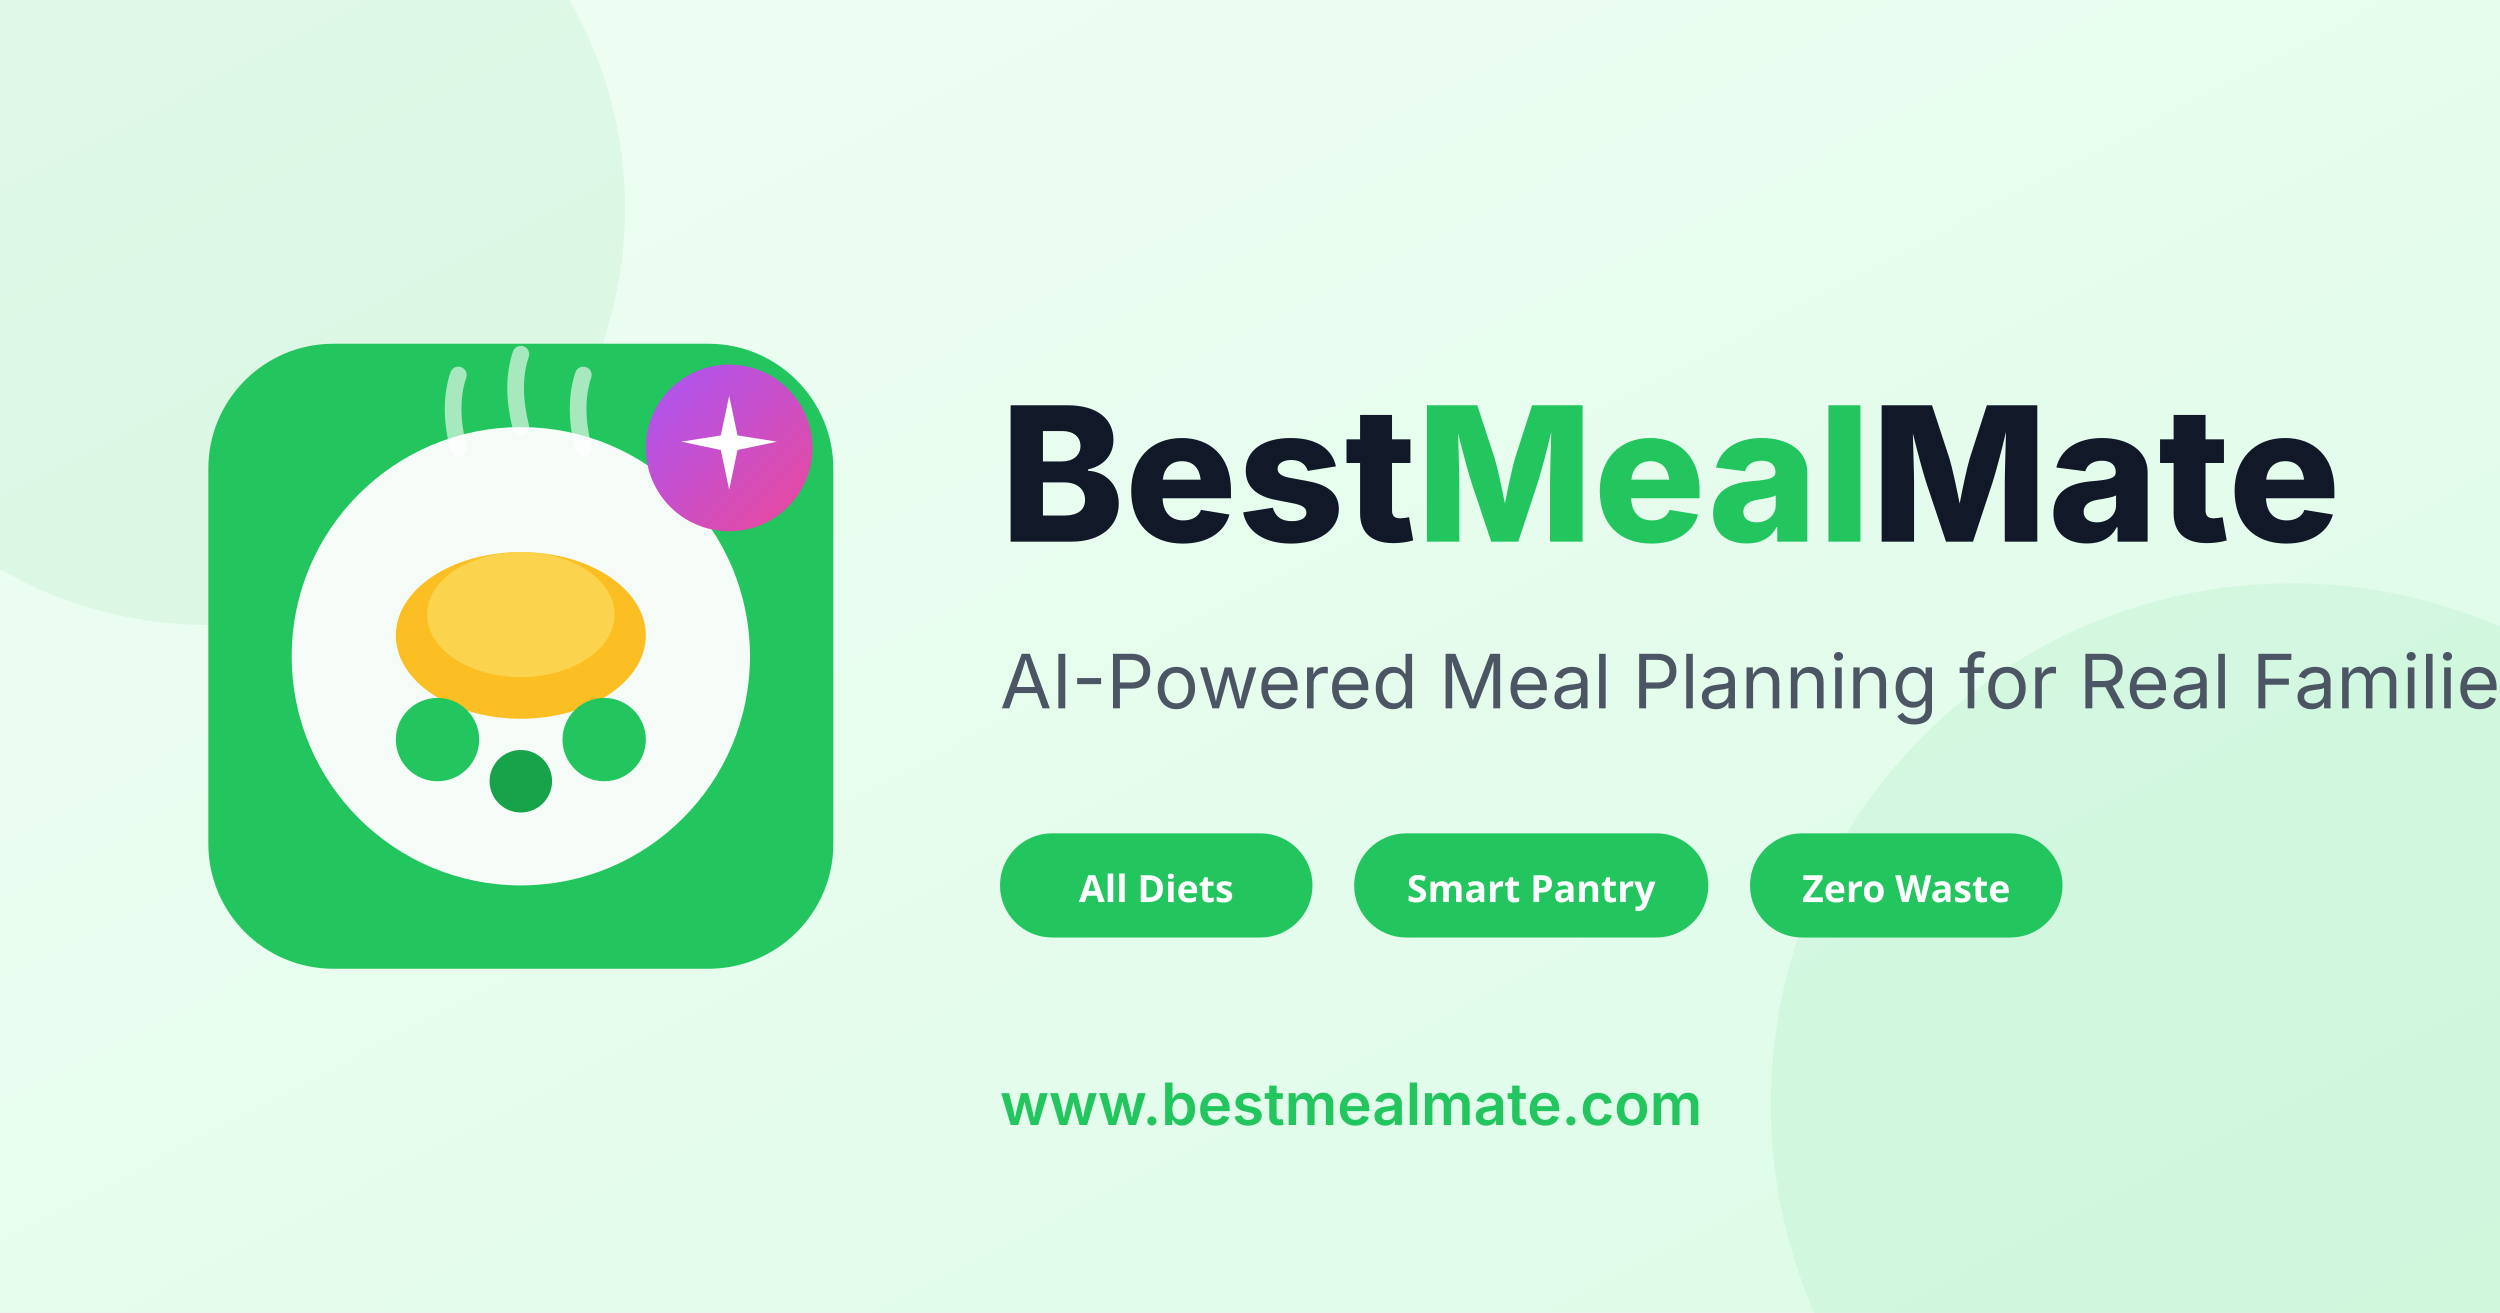
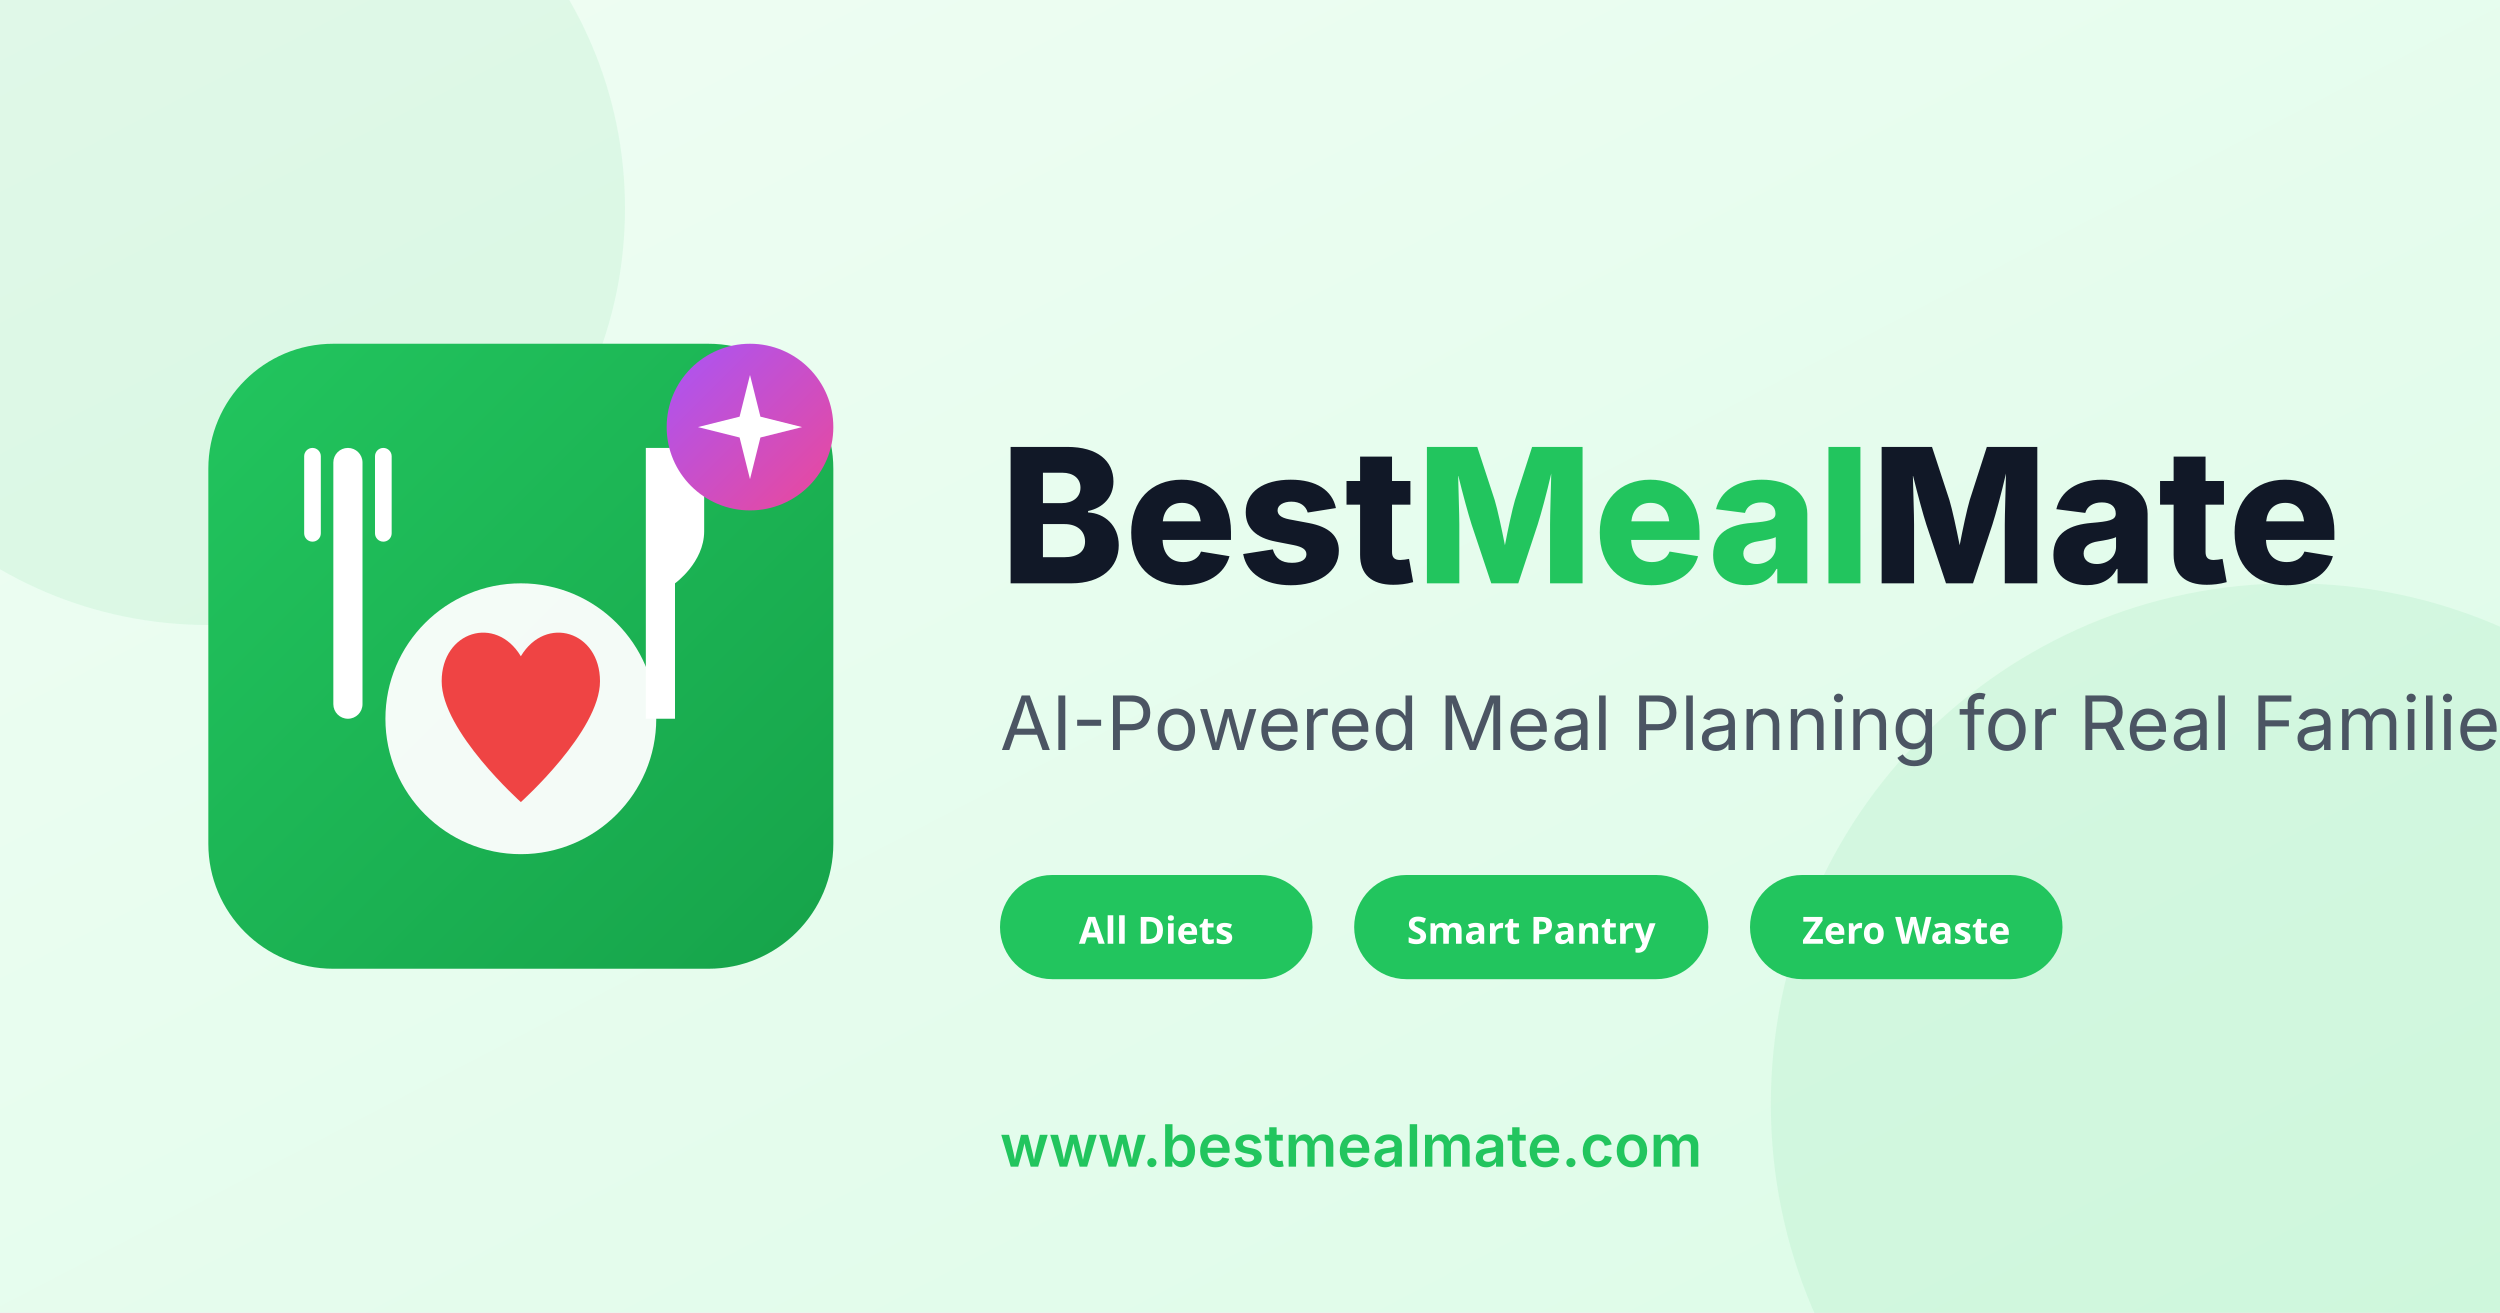
<svg xmlns="http://www.w3.org/2000/svg" viewBox="0 0 1200 630" fill="none">
  <defs>
    <linearGradient id="bgGradient" x1="0%" y1="0%" x2="100%" y2="100%">
      <stop offset="0%" style="stop-color:#f0fdf4" />
      <stop offset="100%" style="stop-color:#dcfce7" />
+     </linearGradient>
+     <linearGradient id="iconGrad" x1="0%" y1="0%" x2="100%" y2="100%">
+       <stop offset="0%" style="stop-color:#22c55e" />
+       <stop offset="100%" style="stop-color:#16a34a" />
    </linearGradient>
    <linearGradient id="aiGradient" x1="0%" y1="0%" x2="100%" y2="100%">
      <stop offset="0%" style="stop-color:#a855f7" />
      <stop offset="100%" style="stop-color:#ec4899" />
    </linearGradient>
  </defs>
  <rect width="1200" height="630" fill="url(#bgGradient)" />
  <circle cx="100" cy="100" r="200" fill="#22c55e" opacity="0.08" />
  <circle cx="1100" cy="530" r="250" fill="#22c55e" opacity="0.08" />
  <g transform="translate(100, 165)">
-     <rect width="300" height="300" rx="60" fill="#22c55e" />
-     <circle cx="150" cy="150" r="110" fill="white" opacity="0.95" />
-     <ellipse cx="150" cy="140" rx="60" ry="40" fill="#fbbf24" />
-     <ellipse cx="150" cy="130" rx="45" ry="30" fill="#fcd34d" />
-     <circle cx="110" cy="190" r="20" fill="#22c55e" />
-     <circle cx="190" cy="190" r="20" fill="#22c55e" />
-     <circle cx="150" cy="210" r="15" fill="#16a34a" />
-     <path d="M120 50 Q115 30 120 15" stroke="white" stroke-width="8" stroke-linecap="round" fill="none" opacity="0.6" />
-     <path d="M150 40 Q145 20 150 5" stroke="white" stroke-width="8" stroke-linecap="round" fill="none" opacity="0.6" />
-     <path d="M180 50 Q175 30 180 15" stroke="white" stroke-width="8" stroke-linecap="round" fill="none" opacity="0.6" />
-     <circle cx="250" cy="50" r="40" fill="url(#aiGradient)" />
-     <path d="M250 25 L254 44 L273 47 L254 51 L250 70 L246 51 L227 47 L246 44 Z" fill="white" />
+     <rect width="300" height="300" rx="60" fill="url(#iconGrad)" />
+     <g transform="translate(60, 50)">
+       <rect x="0" y="0" width="14" height="130" rx="7" fill="white" />
+       <rect x="-14" y="0" width="8" height="45" rx="4" fill="white" />
+       <rect x="20" y="0" width="8" height="45" rx="4" fill="white" />
+     </g>
+     <g transform="translate(210, 50)">
+       <path d="M0 0 L28 0 L28 40 C28 55 14 65 14 65 L14 130 L0 130 L0 65 C0 65 0 55 0 40 Z" fill="white" />
+     </g>
+     <circle cx="150" cy="180" r="65" fill="white" opacity="0.95" />
+     <path d="M150 150 C138 130 112 138 112 162 C112 186 150 220 150 220 C150 220 188 186 188 162 C188 138 162 130 150 150" fill="#ef4444" />
+     <circle cx="260" cy="40" r="40" fill="url(#aiGradient)" />
+     <path d="M260 15 L265 35 L285 40 L265 45 L260 65 L255 45 L235 40 L255 35 Z" fill="white" />
  </g>
-   <text x="480" y="260" font-family="system-ui, -apple-system, sans-serif" font-size="90" font-weight="800" fill="#111827">Best<tspan fill="#22c55e">Meal</tspan>Mate</text>
-   <text x="480" y="340" font-family="system-ui, -apple-system, sans-serif" font-size="36" fill="#4b5563">AI-Powered Meal Planning for Real Families</text>
-   <g transform="translate(480, 400)">
+   <text x="480" y="280" font-family="system-ui, -apple-system, sans-serif" font-size="90" font-weight="800" fill="#111827">Best<tspan fill="#22c55e">Meal</tspan>Mate</text>
+   <text x="480" y="360" font-family="system-ui, -apple-system, sans-serif" font-size="36" fill="#4b5563">AI-Powered Meal Planning for Real Families</text>
+   <g transform="translate(480, 420)">
    <rect x="0" y="0" width="150" height="50" rx="25" fill="#22c55e" />
    <text x="75" y="33" font-family="system-ui, sans-serif" font-size="18" font-weight="600" fill="white" text-anchor="middle">All Diets</text>
    <rect x="170" y="0" width="170" height="50" rx="25" fill="#22c55e" />
    <text x="255" y="33" font-family="system-ui, sans-serif" font-size="18" font-weight="600" fill="white" text-anchor="middle">Smart Pantry</text>
    <rect x="360" y="0" width="150" height="50" rx="25" fill="#22c55e" />
    <text x="435" y="33" font-family="system-ui, sans-serif" font-size="18" font-weight="600" fill="white" text-anchor="middle">Zero Waste</text>
  </g>
-   <text x="480" y="540" font-family="system-ui, -apple-system, sans-serif" font-size="28" fill="#22c55e" font-weight="600">www.bestmealmate.com</text>
+   <text x="480" y="560" font-family="system-ui, -apple-system, sans-serif" font-size="28" fill="#22c55e" font-weight="600">www.bestmealmate.com</text>
</svg>
